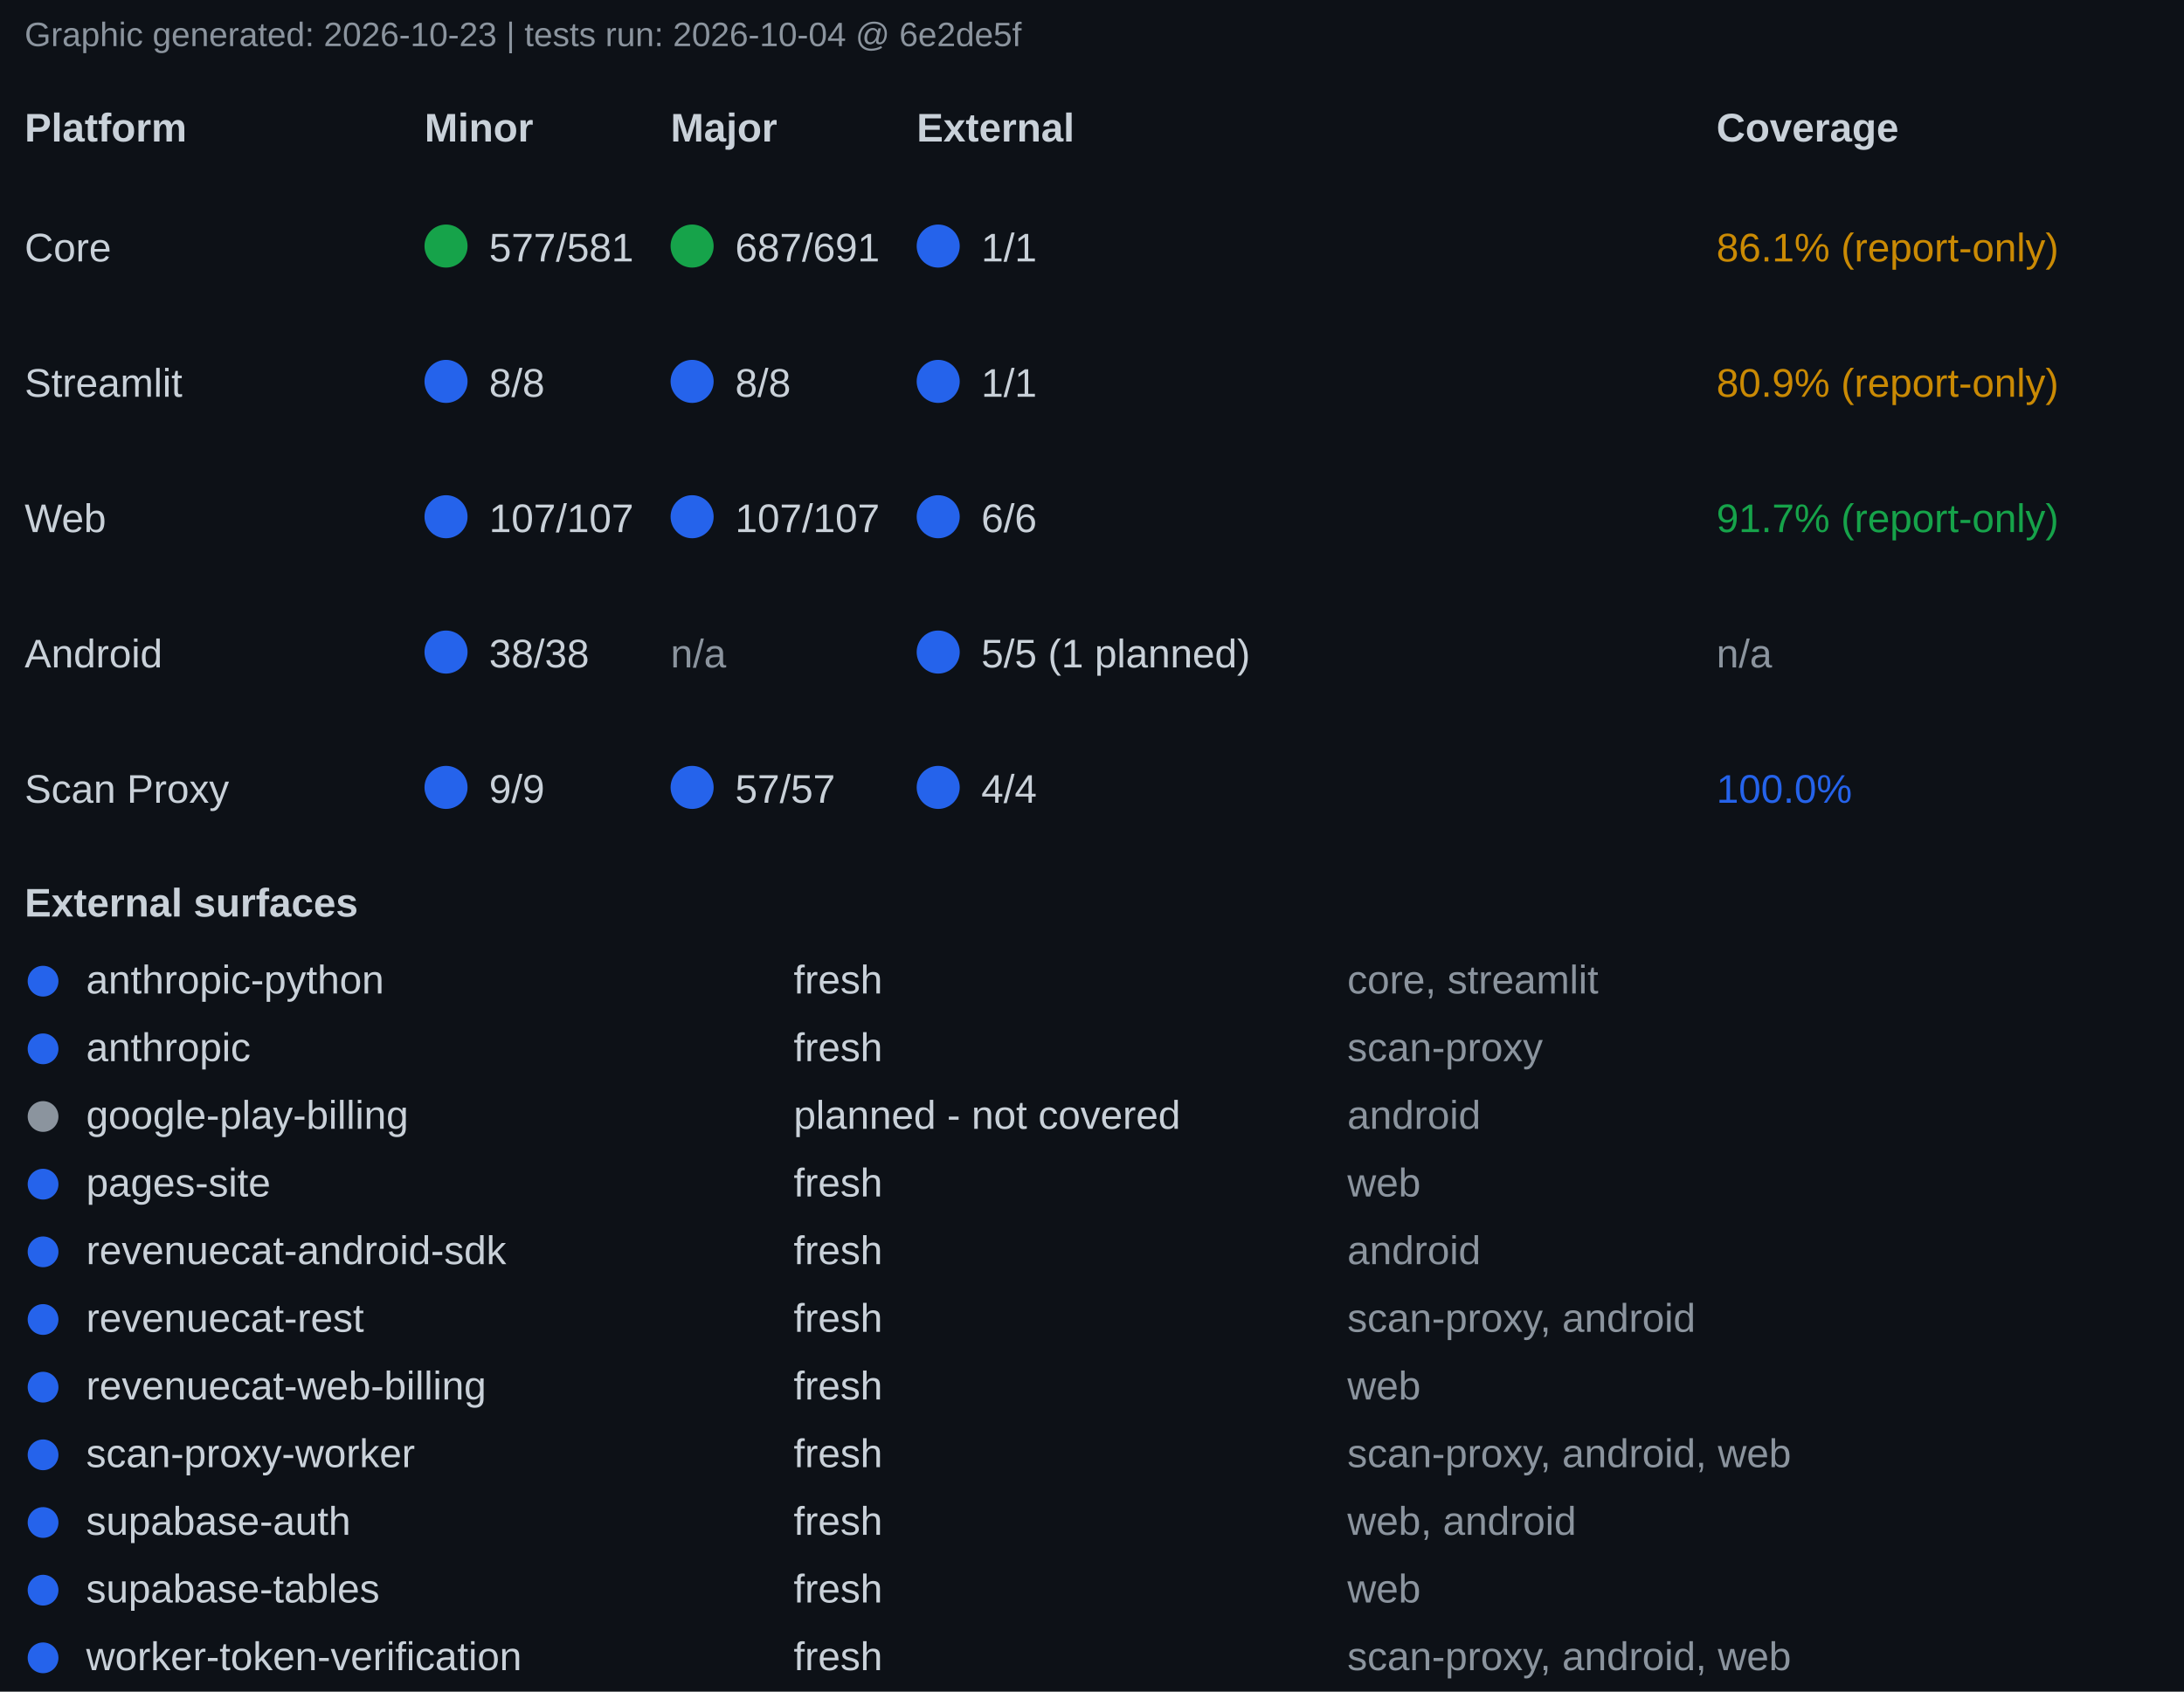
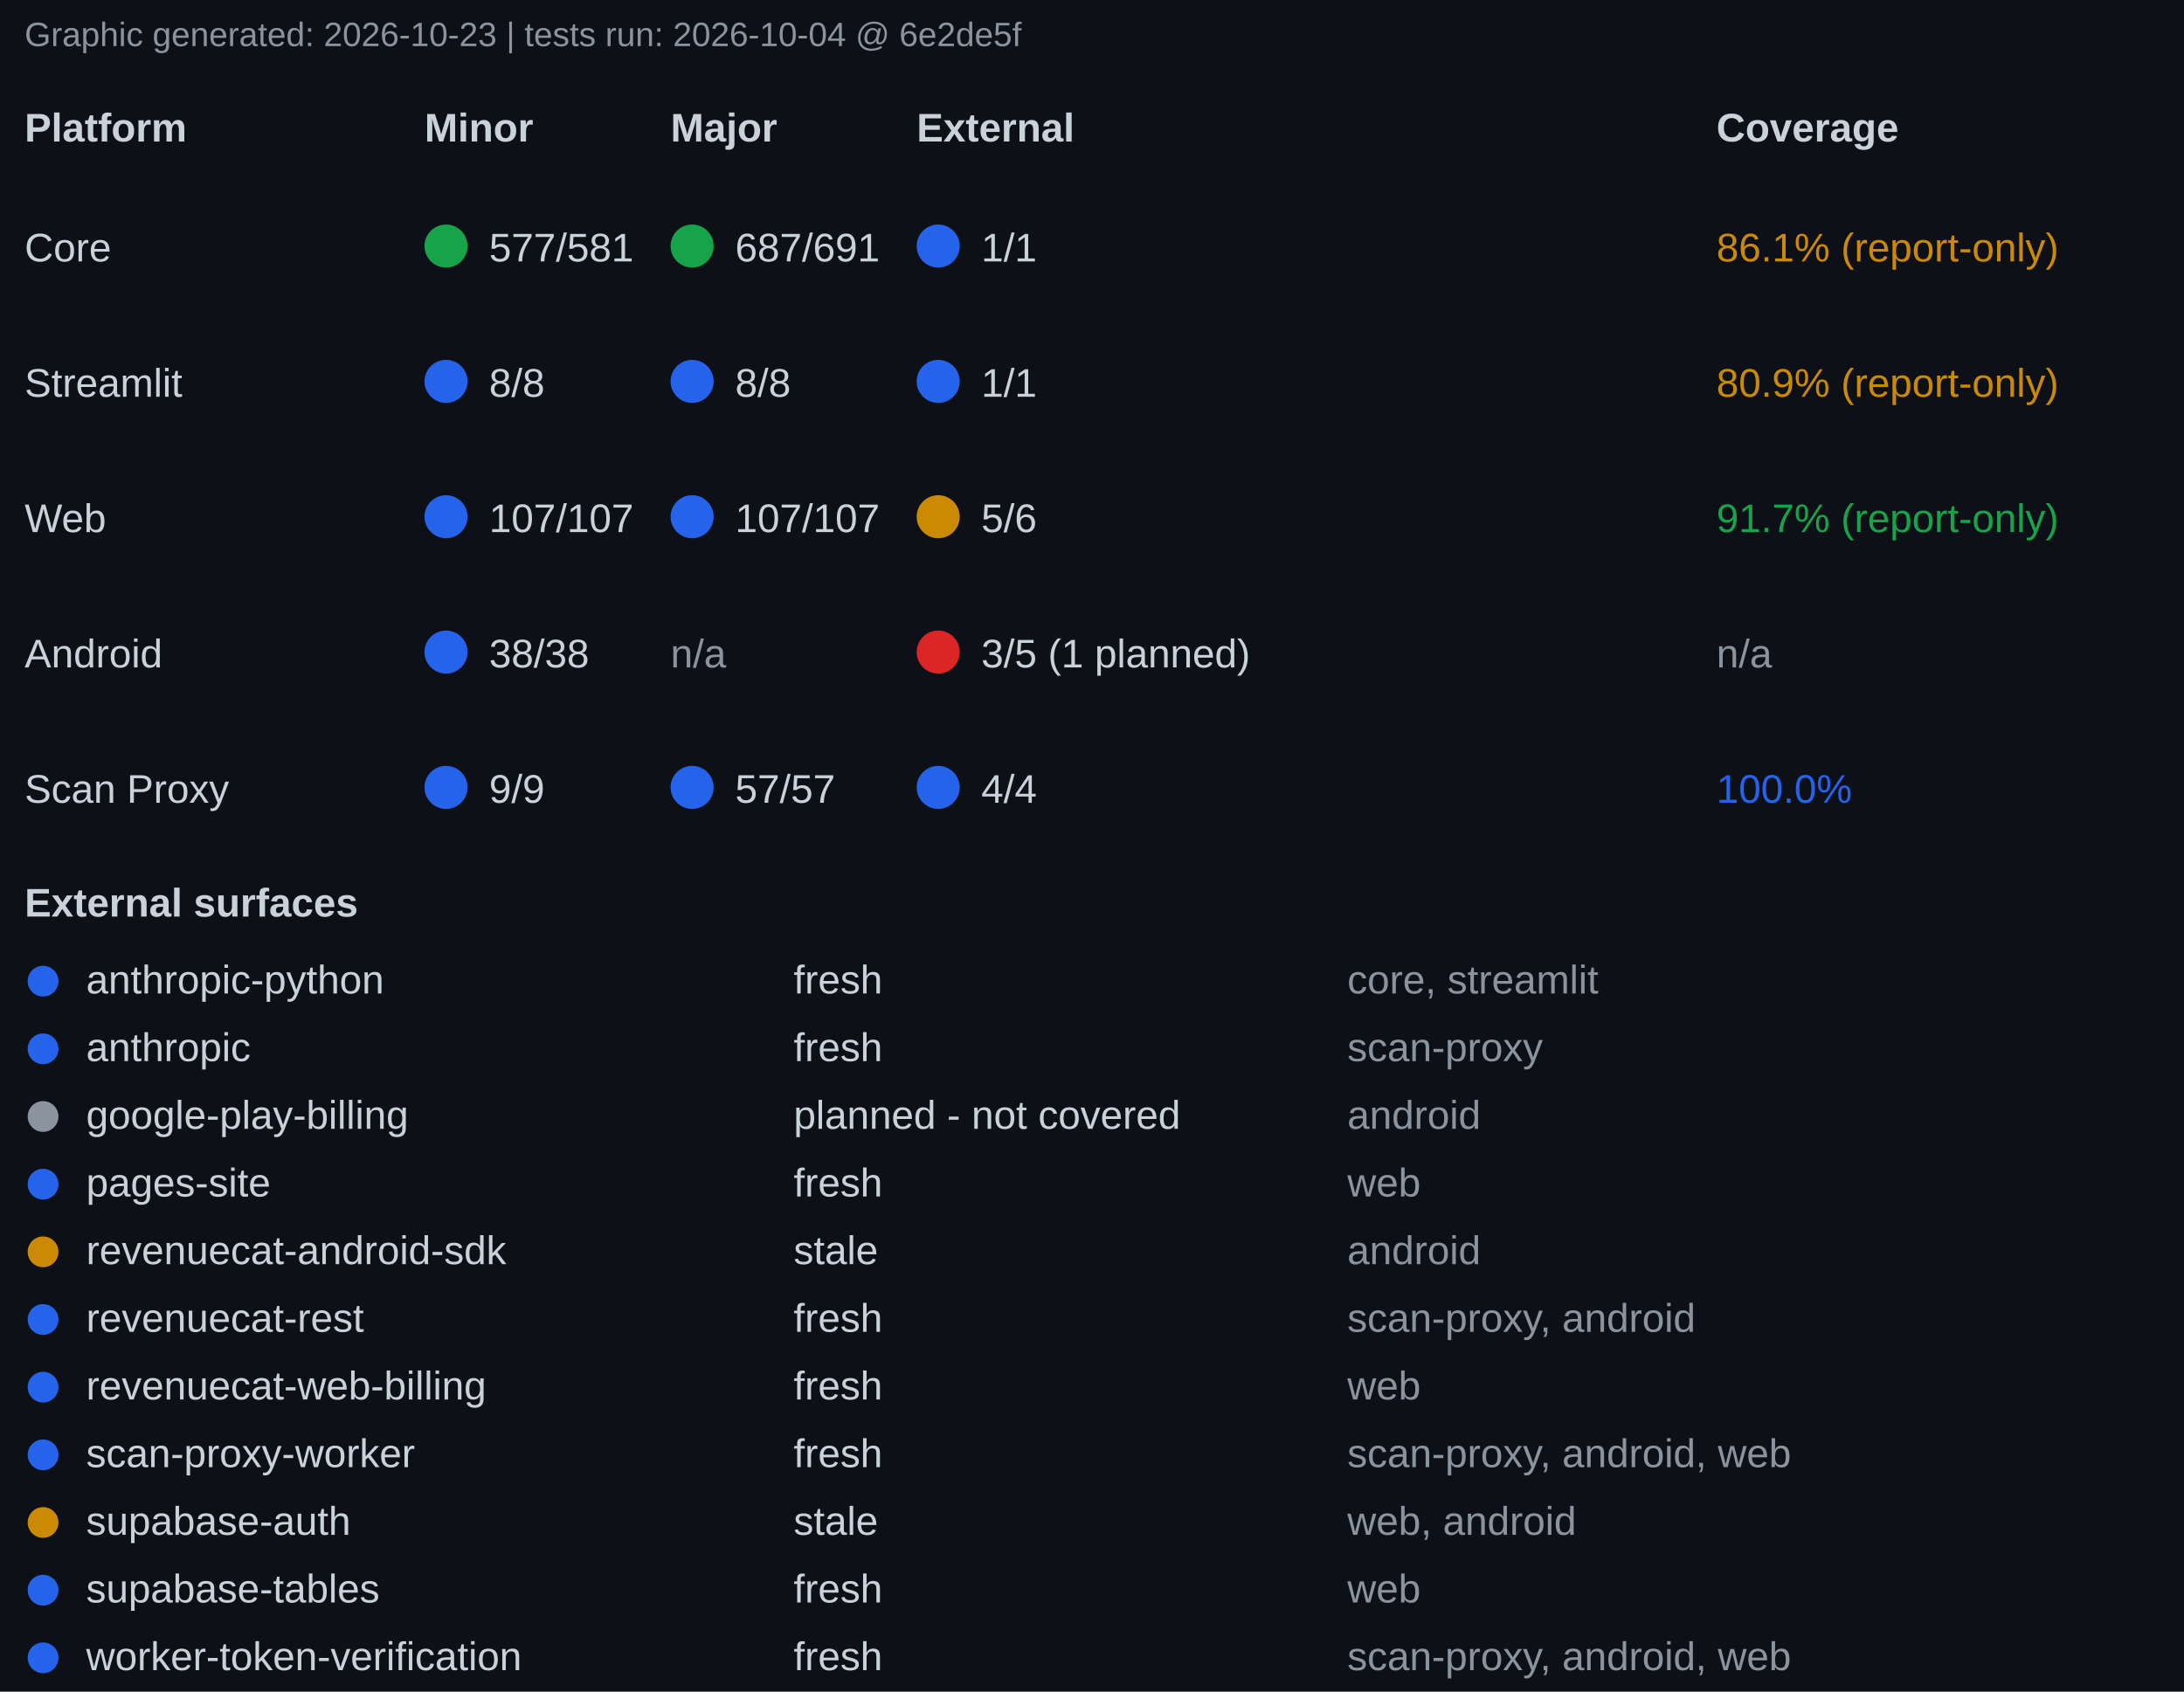
<svg xmlns="http://www.w3.org/2000/svg" width="710" height="550" font-family="Segoe UI, Arial, sans-serif" font-size="13">
  <rect x="0" y="0" width="710" height="550" fill="#0d1117" />
  <text x="8" y="15" fill="#8b949e" font-size="11">Graphic generated: 2026-10-23 | tests run: 2026-10-04 @ 6e2de5f</text>
  <text x="8" y="46" fill="#c9d1d9" font-weight="bold">Platform</text>
  <text x="138" y="46" fill="#c9d1d9" font-weight="bold">Minor</text>
  <text x="218" y="46" fill="#c9d1d9" font-weight="bold">Major</text>
  <text x="298" y="46" fill="#c9d1d9" font-weight="bold">External</text>
  <text x="558" y="46" fill="#c9d1d9" font-weight="bold">Coverage</text>
  <text x="8" y="85" fill="#c9d1d9">Core</text>
  <circle cx="145" cy="80" r="7" fill="#16a34a" />
  <text x="159" y="85" fill="#c9d1d9">577/581</text>
  <circle cx="225" cy="80" r="7" fill="#16a34a" />
  <text x="239" y="85" fill="#c9d1d9">687/691</text>
  <circle cx="305" cy="80" r="7" fill="#2563eb" />
  <text x="319" y="85" fill="#c9d1d9">1/1</text>
  <text x="558" y="85" fill="#ca8a04">86.1% (report-only)</text>
  <text x="8" y="129" fill="#c9d1d9">Streamlit</text>
  <circle cx="145" cy="124" r="7" fill="#2563eb" />
  <text x="159" y="129" fill="#c9d1d9">8/8</text>
  <circle cx="225" cy="124" r="7" fill="#2563eb" />
  <text x="239" y="129" fill="#c9d1d9">8/8</text>
  <circle cx="305" cy="124" r="7" fill="#2563eb" />
  <text x="319" y="129" fill="#c9d1d9">1/1</text>
  <text x="558" y="129" fill="#ca8a04">80.9% (report-only)</text>
  <text x="8" y="173" fill="#c9d1d9">Web</text>
  <circle cx="145" cy="168" r="7" fill="#2563eb" />
  <text x="159" y="173" fill="#c9d1d9">107/107</text>
  <circle cx="225" cy="168" r="7" fill="#2563eb" />
  <text x="239" y="173" fill="#c9d1d9">107/107</text>
-   <circle cx="305" cy="168" r="7" fill="#2563eb" />
-   <text x="319" y="173" fill="#c9d1d9">6/6</text>
+   <circle cx="305" cy="168" r="7" fill="#ca8a04" />
+   <text x="319" y="173" fill="#c9d1d9">5/6</text>
  <text x="558" y="173" fill="#16a34a">91.7% (report-only)</text>
  <text x="8" y="217" fill="#c9d1d9">Android</text>
  <circle cx="145" cy="212" r="7" fill="#2563eb" />
  <text x="159" y="217" fill="#c9d1d9">38/38</text>
  <text x="218" y="217" fill="#8b949e">n/a</text>
-   <circle cx="305" cy="212" r="7" fill="#2563eb" />
-   <text x="319" y="217" fill="#c9d1d9">5/5 (1 planned)</text>
+   <circle cx="305" cy="212" r="7" fill="#dc2626" />
+   <text x="319" y="217" fill="#c9d1d9">3/5 (1 planned)</text>
  <text x="558" y="217" fill="#8b949e">n/a</text>
  <text x="8" y="261" fill="#c9d1d9">Scan Proxy</text>
  <circle cx="145" cy="256" r="7" fill="#2563eb" />
  <text x="159" y="261" fill="#c9d1d9">9/9</text>
  <circle cx="225" cy="256" r="7" fill="#2563eb" />
  <text x="239" y="261" fill="#c9d1d9">57/57</text>
  <circle cx="305" cy="256" r="7" fill="#2563eb" />
  <text x="319" y="261" fill="#c9d1d9">4/4</text>
  <text x="558" y="261" fill="#2563eb">100.0%</text>
  <text x="8" y="298" fill="#c9d1d9" font-weight="bold">External surfaces</text>
  <circle cx="14" cy="319" r="5" fill="#2563eb" />
  <text x="28" y="323" fill="#c9d1d9">anthropic-python</text>
  <text x="258" y="323" fill="#c9d1d9">fresh</text>
  <text x="438" y="323" fill="#8b949e">core, streamlit</text>
  <circle cx="14" cy="341" r="5" fill="#2563eb" />
  <text x="28" y="345" fill="#c9d1d9">anthropic</text>
  <text x="258" y="345" fill="#c9d1d9">fresh</text>
  <text x="438" y="345" fill="#8b949e">scan-proxy</text>
  <circle cx="14" cy="363" r="5" fill="#8b949e" />
  <text x="28" y="367" fill="#c9d1d9">google-play-billing</text>
  <text x="258" y="367" fill="#c9d1d9">planned - not covered</text>
  <text x="438" y="367" fill="#8b949e">android</text>
  <circle cx="14" cy="385" r="5" fill="#2563eb" />
  <text x="28" y="389" fill="#c9d1d9">pages-site</text>
  <text x="258" y="389" fill="#c9d1d9">fresh</text>
  <text x="438" y="389" fill="#8b949e">web</text>
-   <circle cx="14" cy="407" r="5" fill="#2563eb" />
+   <circle cx="14" cy="407" r="5" fill="#ca8a04" />
  <text x="28" y="411" fill="#c9d1d9">revenuecat-android-sdk</text>
-   <text x="258" y="411" fill="#c9d1d9">fresh</text>
+   <text x="258" y="411" fill="#c9d1d9">stale</text>
  <text x="438" y="411" fill="#8b949e">android</text>
  <circle cx="14" cy="429" r="5" fill="#2563eb" />
  <text x="28" y="433" fill="#c9d1d9">revenuecat-rest</text>
  <text x="258" y="433" fill="#c9d1d9">fresh</text>
  <text x="438" y="433" fill="#8b949e">scan-proxy, android</text>
  <circle cx="14" cy="451" r="5" fill="#2563eb" />
  <text x="28" y="455" fill="#c9d1d9">revenuecat-web-billing</text>
  <text x="258" y="455" fill="#c9d1d9">fresh</text>
  <text x="438" y="455" fill="#8b949e">web</text>
  <circle cx="14" cy="473" r="5" fill="#2563eb" />
  <text x="28" y="477" fill="#c9d1d9">scan-proxy-worker</text>
  <text x="258" y="477" fill="#c9d1d9">fresh</text>
  <text x="438" y="477" fill="#8b949e">scan-proxy, android, web</text>
-   <circle cx="14" cy="495" r="5" fill="#2563eb" />
+   <circle cx="14" cy="495" r="5" fill="#ca8a04" />
  <text x="28" y="499" fill="#c9d1d9">supabase-auth</text>
-   <text x="258" y="499" fill="#c9d1d9">fresh</text>
+   <text x="258" y="499" fill="#c9d1d9">stale</text>
  <text x="438" y="499" fill="#8b949e">web, android</text>
  <circle cx="14" cy="517" r="5" fill="#2563eb" />
  <text x="28" y="521" fill="#c9d1d9">supabase-tables</text>
  <text x="258" y="521" fill="#c9d1d9">fresh</text>
  <text x="438" y="521" fill="#8b949e">web</text>
  <circle cx="14" cy="539" r="5" fill="#2563eb" />
  <text x="28" y="543" fill="#c9d1d9">worker-token-verification</text>
  <text x="258" y="543" fill="#c9d1d9">fresh</text>
  <text x="438" y="543" fill="#8b949e">scan-proxy, android, web</text>
</svg>
